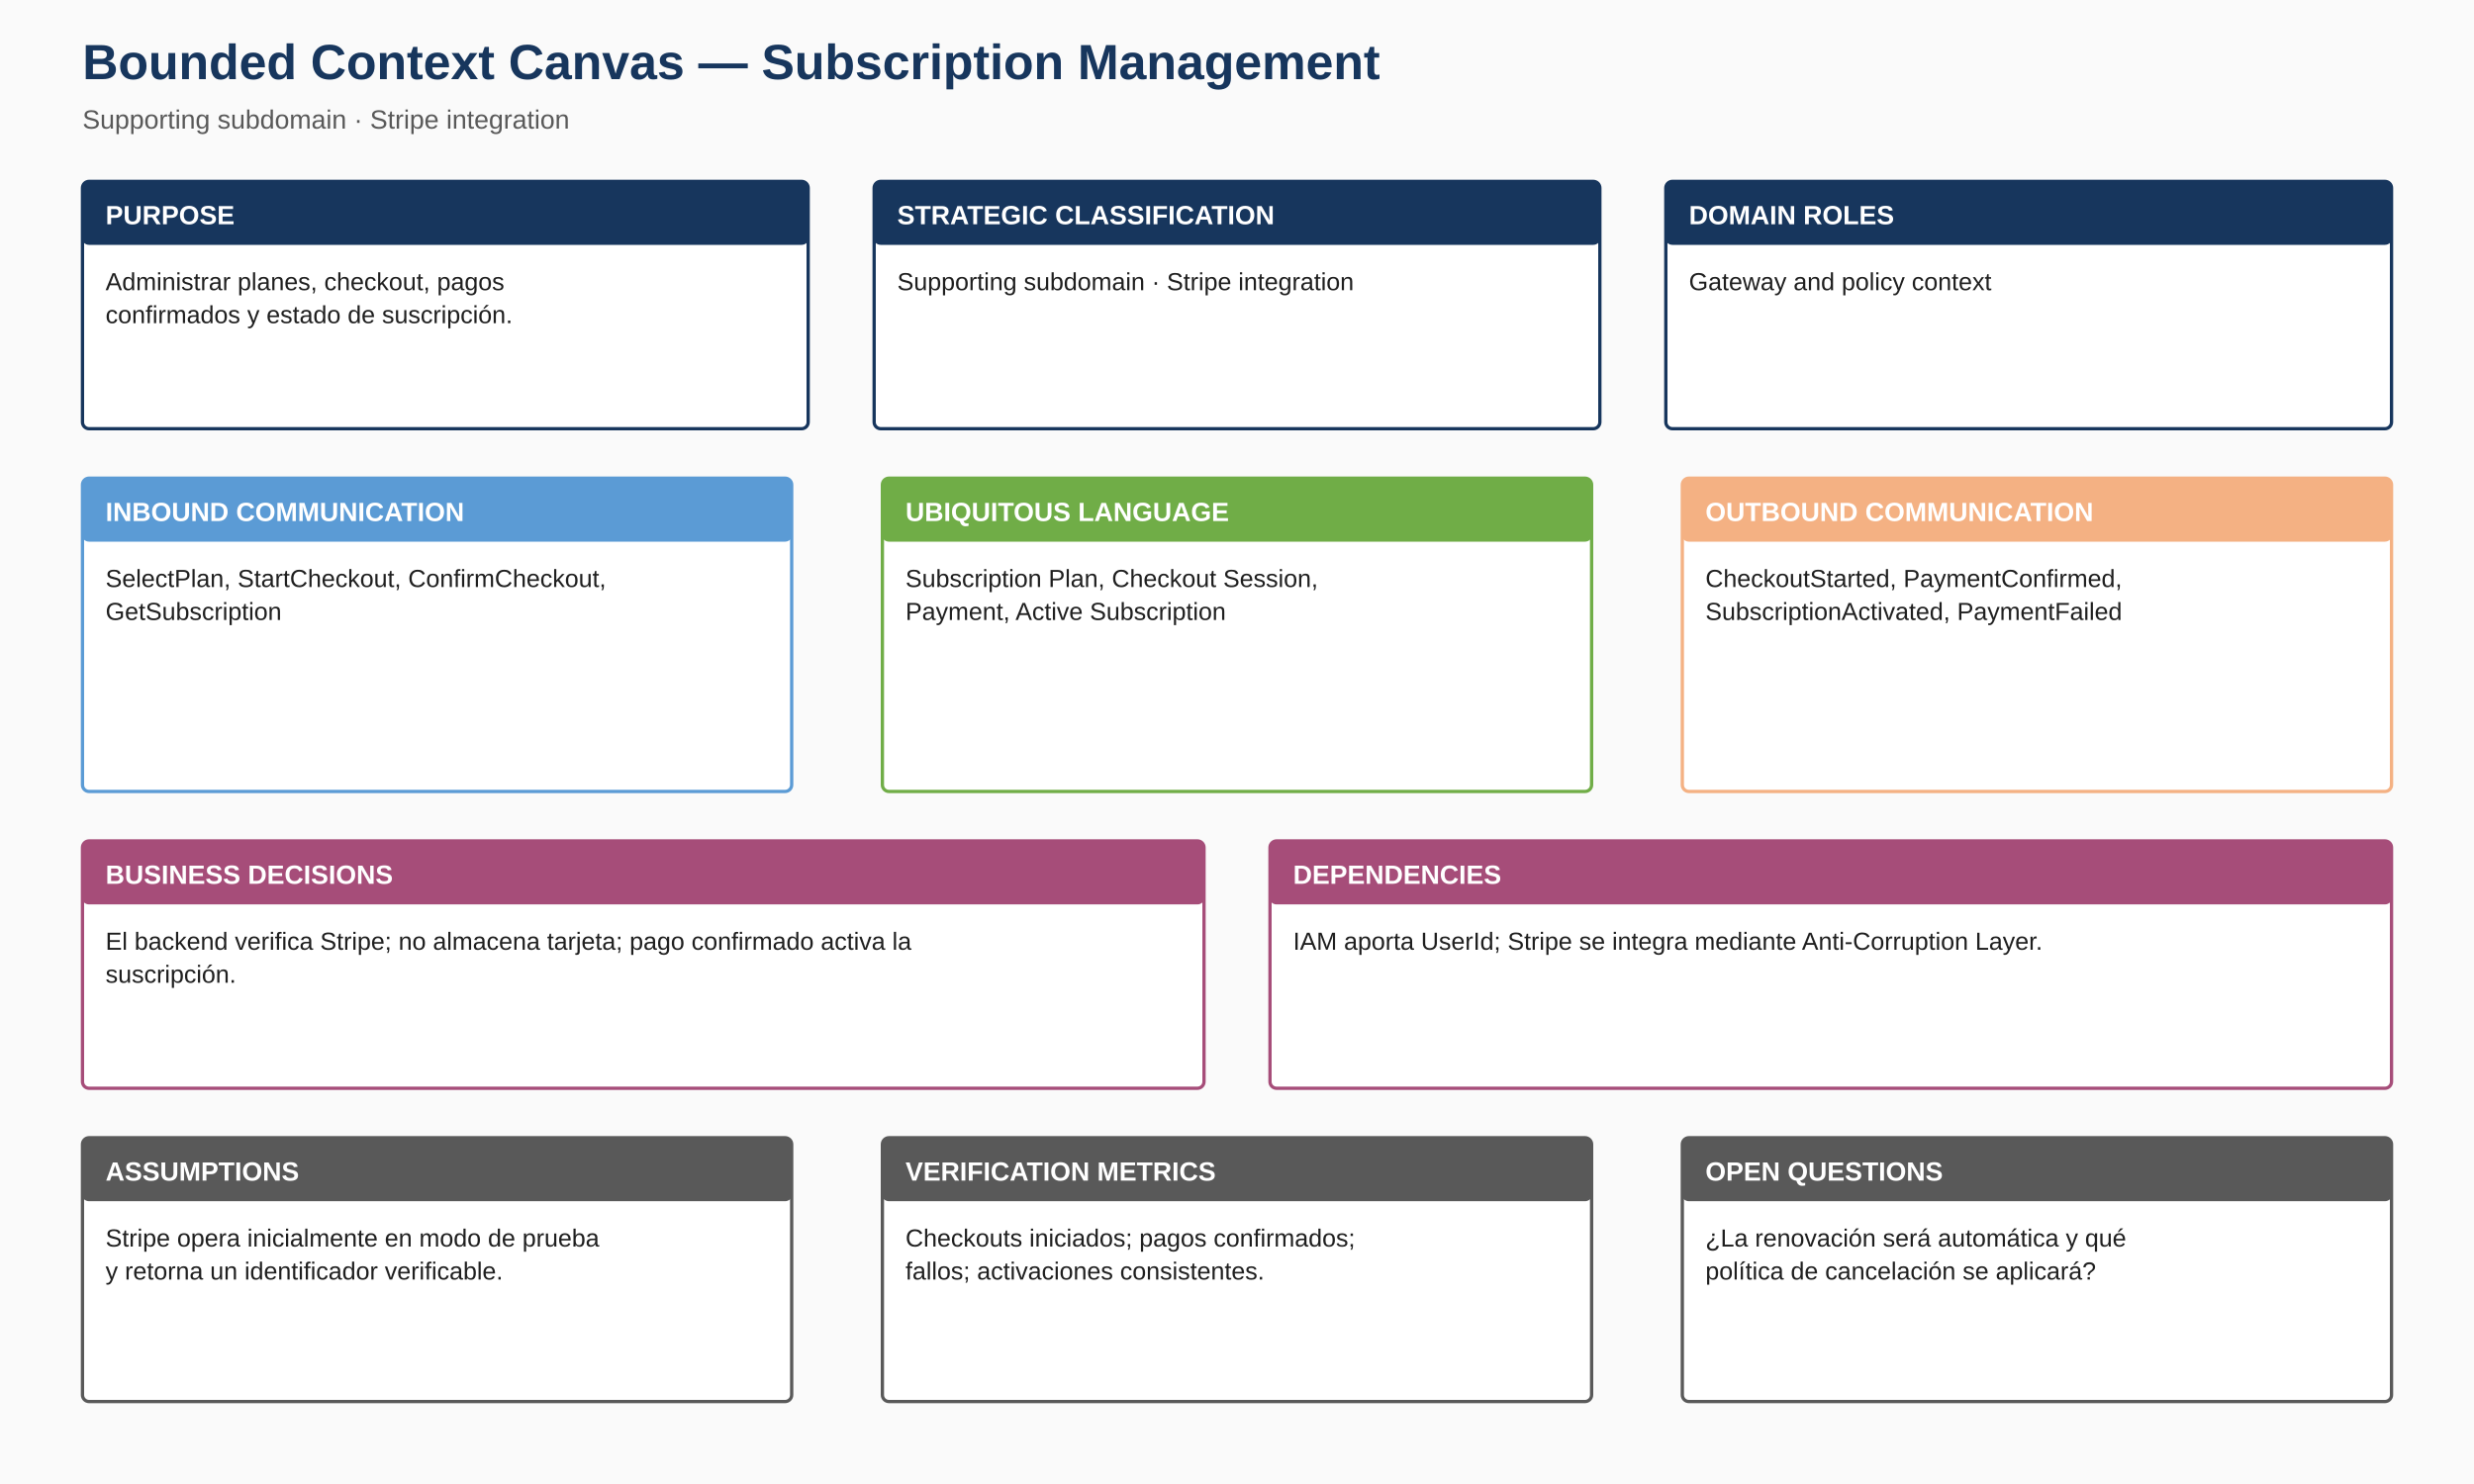
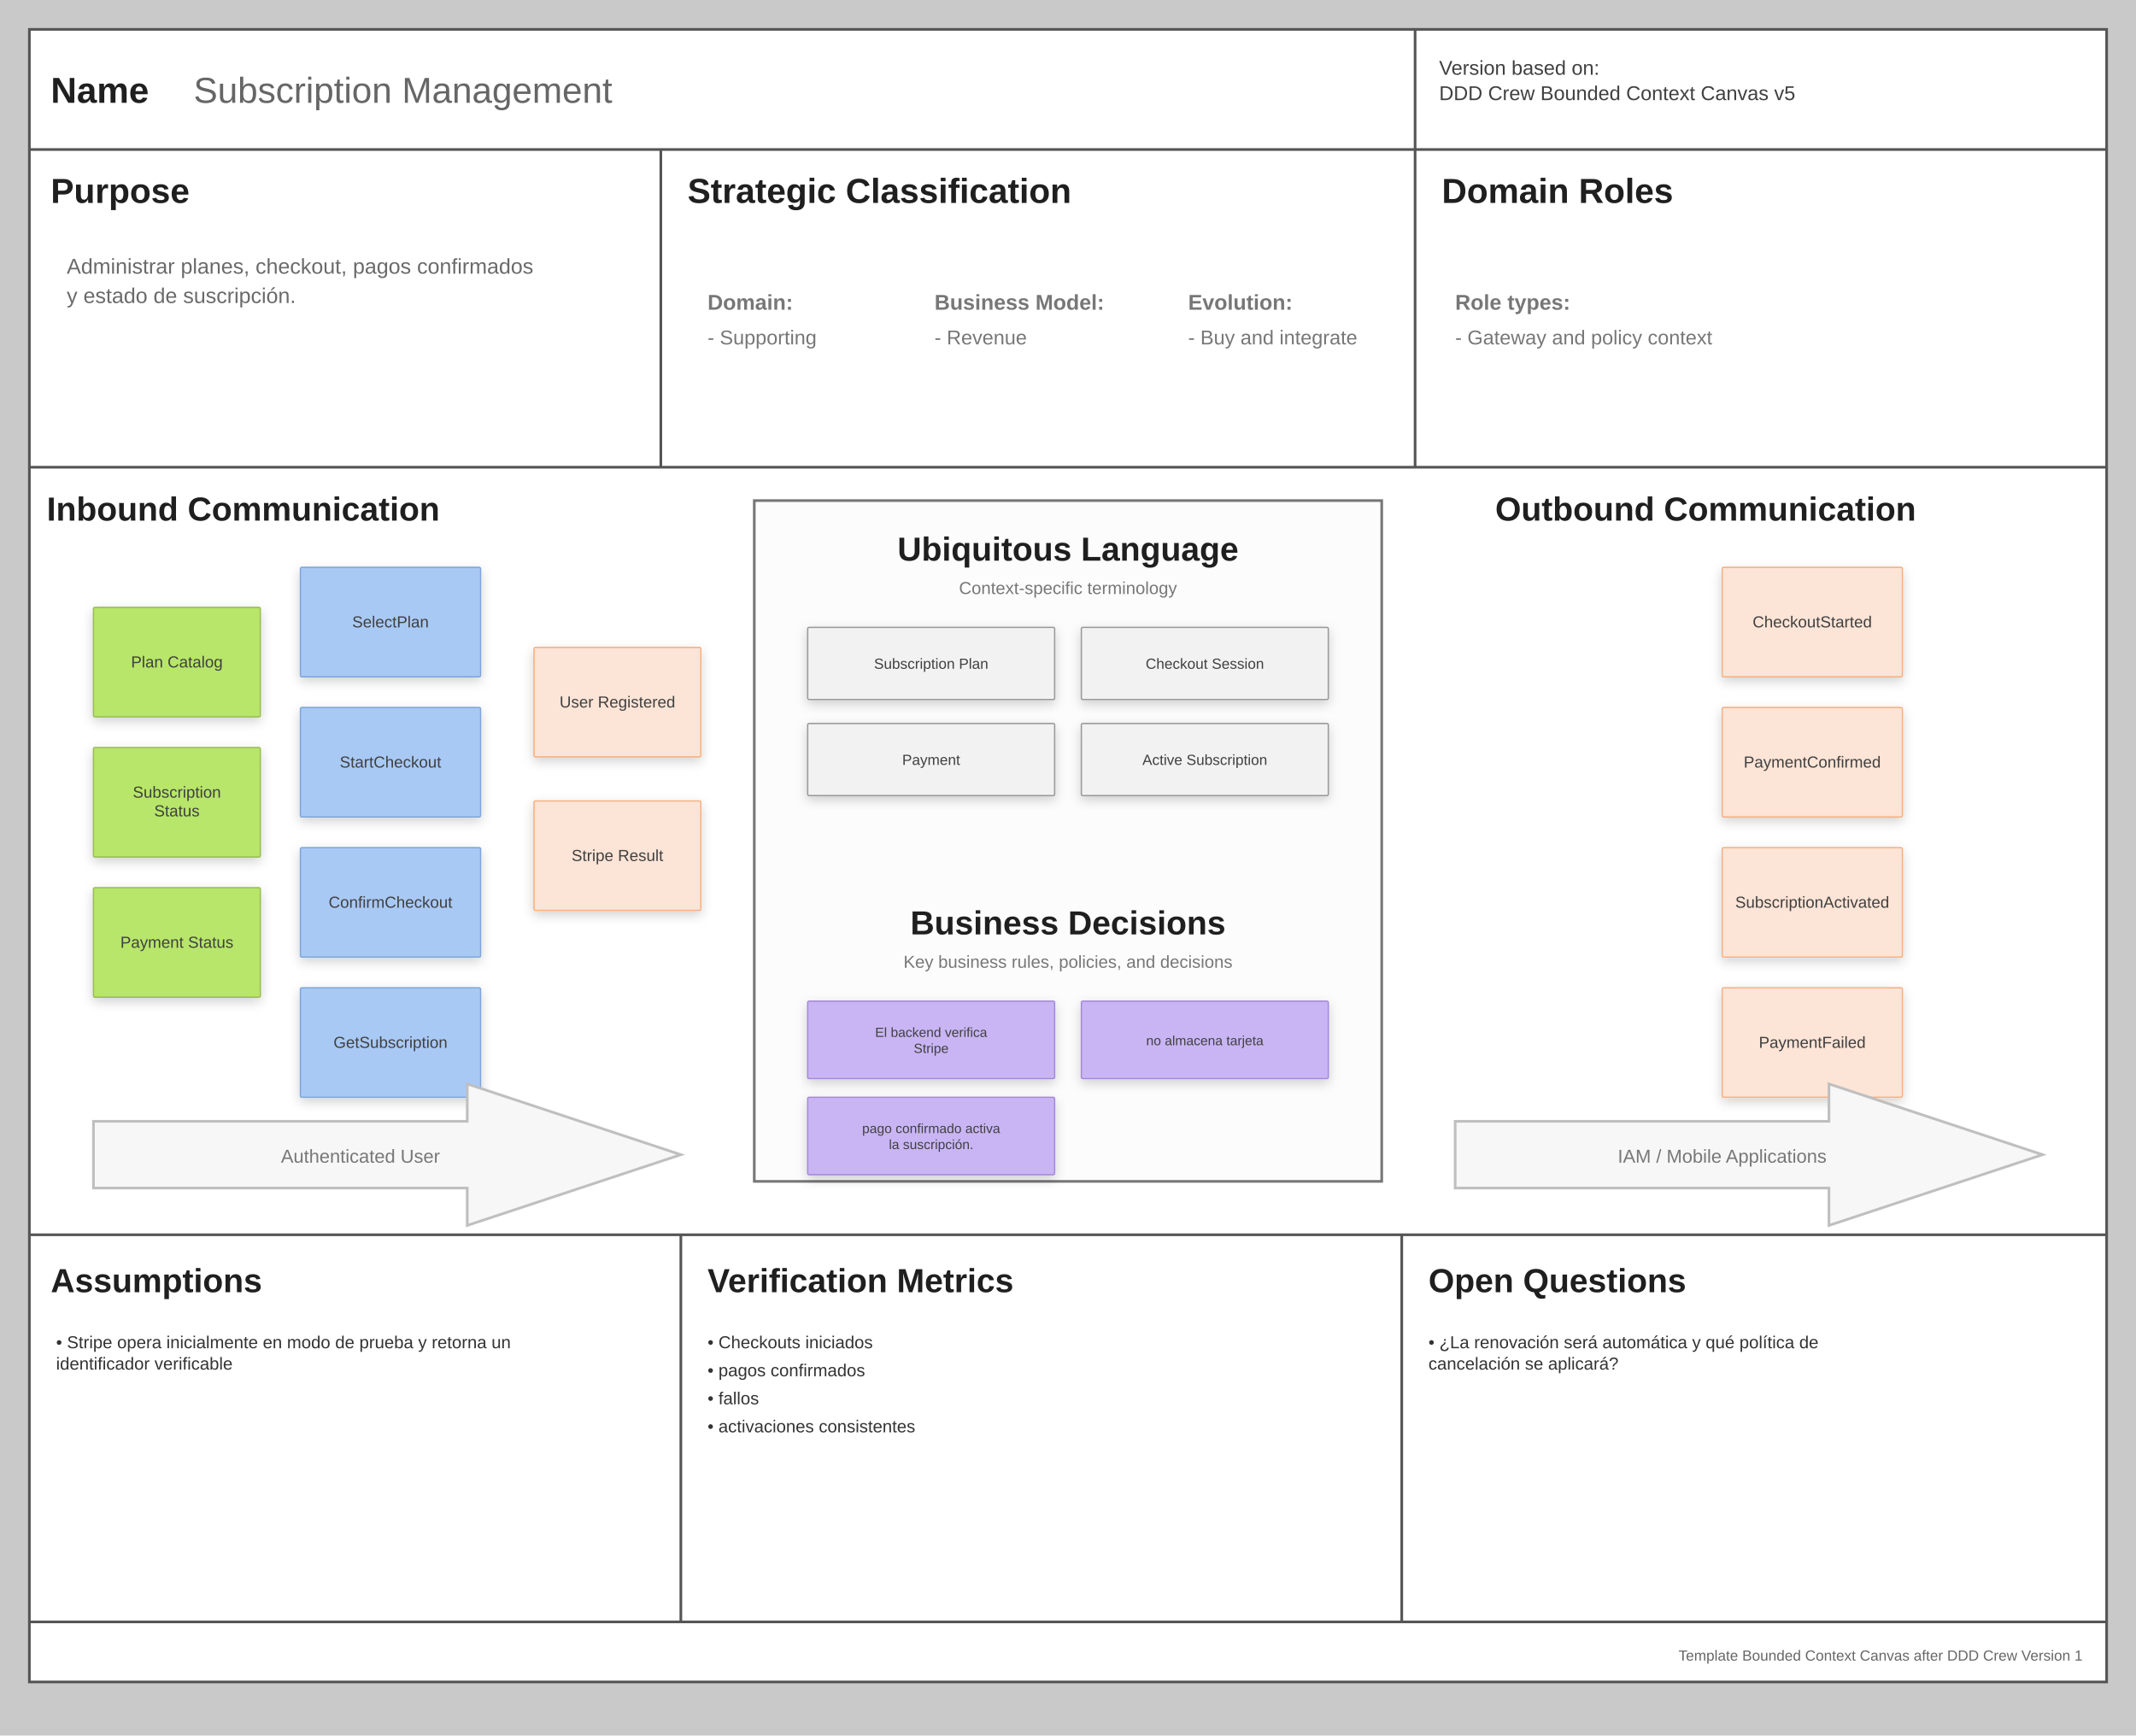
- <svg xmlns="http://www.w3.org/2000/svg" width="1500" height="900" viewBox="0 0 1500 900">
+ <svg xmlns="http://www.w3.org/2000/svg" width="1600" height="1300" viewBox="0 0 1600 1300">
  <defs>
    <filter id="shadow" x="-20%" y="-20%" width="140%" height="140%">
      <feDropShadow dx="0" dy="3" stdDeviation="4" flood-opacity="0.18" />
    </filter>
    <marker id="arrow" markerWidth="10" markerHeight="10" refX="9" refY="3" orient="auto" markerUnits="strokeWidth">
      <path d="M0,0 L0,6 L9,3 z" fill="#595959" />
    </marker>
  </defs>
-   <rect width="1500" height="900" fill="#FAFAFA" />
-   <text x="50" y="48" font-family="Arial, sans-serif" font-size="30" font-weight="bold" font-style="normal" fill="#17365D" text-anchor="start">Bounded Context Canvas — Subscription Management</text>
-   <text x="50" y="78" font-family="Arial, sans-serif" font-size="16" font-weight="normal" font-style="normal" fill="#595959" text-anchor="start">Supporting subdomain · Stripe integration</text>
-   <rect x="50" y="110" width="440" height="150" rx="4" fill="#FFFFFF" stroke="#17365D" stroke-width="2" />
-   <rect x="50" y="110" width="440" height="38" rx="4" fill="#17365D" stroke="#17365D" stroke-width="1" />
-   <text x="64" y="136" font-family="Arial, sans-serif" font-size="16" font-weight="bold" font-style="normal" fill="#FFFFFF" text-anchor="start">PURPOSE</text>
-   <text x="64" y="176" font-family="Arial, sans-serif" font-size="15" font-weight="normal" font-style="normal" fill="#1F1F1F" text-anchor="start">Administrar planes, checkout, pagos</text>
-   <text x="64" y="196" font-family="Arial, sans-serif" font-size="15" font-weight="normal" font-style="normal" fill="#1F1F1F" text-anchor="start">confirmados y estado de suscripción.</text>
-   <rect x="530" y="110" width="440" height="150" rx="4" fill="#FFFFFF" stroke="#17365D" stroke-width="2" />
-   <rect x="530" y="110" width="440" height="38" rx="4" fill="#17365D" stroke="#17365D" stroke-width="1" />
-   <text x="544" y="136" font-family="Arial, sans-serif" font-size="16" font-weight="bold" font-style="normal" fill="#FFFFFF" text-anchor="start">STRATEGIC CLASSIFICATION</text>
-   <text x="544" y="176" font-family="Arial, sans-serif" font-size="15" font-weight="normal" font-style="normal" fill="#1F1F1F" text-anchor="start">Supporting subdomain · Stripe integration</text>
-   <rect x="1010" y="110" width="440" height="150" rx="4" fill="#FFFFFF" stroke="#17365D" stroke-width="2" />
-   <rect x="1010" y="110" width="440" height="38" rx="4" fill="#17365D" stroke="#17365D" stroke-width="1" />
-   <text x="1024" y="136" font-family="Arial, sans-serif" font-size="16" font-weight="bold" font-style="normal" fill="#FFFFFF" text-anchor="start">DOMAIN ROLES</text>
-   <text x="1024" y="176" font-family="Arial, sans-serif" font-size="15" font-weight="normal" font-style="normal" fill="#1F1F1F" text-anchor="start">Gateway and policy context</text>
-   <rect x="50" y="290" width="430" height="190" rx="4" fill="#FFFFFF" stroke="#5B9BD5" stroke-width="2" />
-   <rect x="50" y="290" width="430" height="38" rx="4" fill="#5B9BD5" stroke="#5B9BD5" stroke-width="1" />
-   <text x="64" y="316" font-family="Arial, sans-serif" font-size="16" font-weight="bold" font-style="normal" fill="#FFFFFF" text-anchor="start">INBOUND COMMUNICATION</text>
-   <text x="64" y="356" font-family="Arial, sans-serif" font-size="15" font-weight="normal" font-style="normal" fill="#1F1F1F" text-anchor="start">SelectPlan, StartCheckout, ConfirmCheckout,</text>
-   <text x="64" y="376" font-family="Arial, sans-serif" font-size="15" font-weight="normal" font-style="normal" fill="#1F1F1F" text-anchor="start">GetSubscription</text>
-   <rect x="535" y="290" width="430" height="190" rx="4" fill="#FFFFFF" stroke="#70AD47" stroke-width="2" />
-   <rect x="535" y="290" width="430" height="38" rx="4" fill="#70AD47" stroke="#70AD47" stroke-width="1" />
-   <text x="549" y="316" font-family="Arial, sans-serif" font-size="16" font-weight="bold" font-style="normal" fill="#FFFFFF" text-anchor="start">UBIQUITOUS LANGUAGE</text>
-   <text x="549" y="356" font-family="Arial, sans-serif" font-size="15" font-weight="normal" font-style="normal" fill="#1F1F1F" text-anchor="start">Subscription Plan, Checkout Session,</text>
-   <text x="549" y="376" font-family="Arial, sans-serif" font-size="15" font-weight="normal" font-style="normal" fill="#1F1F1F" text-anchor="start">Payment, Active Subscription</text>
-   <rect x="1020" y="290" width="430" height="190" rx="4" fill="#FFFFFF" stroke="#F4B183" stroke-width="2" />
-   <rect x="1020" y="290" width="430" height="38" rx="4" fill="#F4B183" stroke="#F4B183" stroke-width="1" />
-   <text x="1034" y="316" font-family="Arial, sans-serif" font-size="16" font-weight="bold" font-style="normal" fill="#FFFFFF" text-anchor="start">OUTBOUND COMMUNICATION</text>
-   <text x="1034" y="356" font-family="Arial, sans-serif" font-size="15" font-weight="normal" font-style="normal" fill="#1F1F1F" text-anchor="start">CheckoutStarted, PaymentConfirmed,</text>
-   <text x="1034" y="376" font-family="Arial, sans-serif" font-size="15" font-weight="normal" font-style="normal" fill="#1F1F1F" text-anchor="start">SubscriptionActivated, PaymentFailed</text>
-   <rect x="50" y="510" width="680" height="150" rx="4" fill="#FFFFFF" stroke="#A64D79" stroke-width="2" />
-   <rect x="50" y="510" width="680" height="38" rx="4" fill="#A64D79" stroke="#A64D79" stroke-width="1" />
-   <text x="64" y="536" font-family="Arial, sans-serif" font-size="16" font-weight="bold" font-style="normal" fill="#FFFFFF" text-anchor="start">BUSINESS DECISIONS</text>
-   <text x="64" y="576" font-family="Arial, sans-serif" font-size="15" font-weight="normal" font-style="normal" fill="#1F1F1F" text-anchor="start">El backend verifica Stripe; no almacena tarjeta; pago confirmado activa la</text>
-   <text x="64" y="596" font-family="Arial, sans-serif" font-size="15" font-weight="normal" font-style="normal" fill="#1F1F1F" text-anchor="start">suscripción.</text>
-   <rect x="770" y="510" width="680" height="150" rx="4" fill="#FFFFFF" stroke="#A64D79" stroke-width="2" />
-   <rect x="770" y="510" width="680" height="38" rx="4" fill="#A64D79" stroke="#A64D79" stroke-width="1" />
-   <text x="784" y="536" font-family="Arial, sans-serif" font-size="16" font-weight="bold" font-style="normal" fill="#FFFFFF" text-anchor="start">DEPENDENCIES</text>
-   <text x="784" y="576" font-family="Arial, sans-serif" font-size="15" font-weight="normal" font-style="normal" fill="#1F1F1F" text-anchor="start">IAM aporta UserId; Stripe se integra mediante Anti-Corruption Layer.</text>
-   <rect x="50" y="690" width="430" height="160" rx="4" fill="#FFFFFF" stroke="#595959" stroke-width="2" />
-   <rect x="50" y="690" width="430" height="38" rx="4" fill="#595959" stroke="#595959" stroke-width="1" />
-   <text x="64" y="716" font-family="Arial, sans-serif" font-size="16" font-weight="bold" font-style="normal" fill="#FFFFFF" text-anchor="start">ASSUMPTIONS</text>
-   <text x="64" y="756" font-family="Arial, sans-serif" font-size="15" font-weight="normal" font-style="normal" fill="#1F1F1F" text-anchor="start">Stripe opera inicialmente en modo de prueba</text>
-   <text x="64" y="776" font-family="Arial, sans-serif" font-size="15" font-weight="normal" font-style="normal" fill="#1F1F1F" text-anchor="start">y retorna un identificador verificable.</text>
-   <rect x="535" y="690" width="430" height="160" rx="4" fill="#FFFFFF" stroke="#595959" stroke-width="2" />
-   <rect x="535" y="690" width="430" height="38" rx="4" fill="#595959" stroke="#595959" stroke-width="1" />
-   <text x="549" y="716" font-family="Arial, sans-serif" font-size="16" font-weight="bold" font-style="normal" fill="#FFFFFF" text-anchor="start">VERIFICATION METRICS</text>
-   <text x="549" y="756" font-family="Arial, sans-serif" font-size="15" font-weight="normal" font-style="normal" fill="#1F1F1F" text-anchor="start">Checkouts iniciados; pagos confirmados;</text>
-   <text x="549" y="776" font-family="Arial, sans-serif" font-size="15" font-weight="normal" font-style="normal" fill="#1F1F1F" text-anchor="start">fallos; activaciones consistentes.</text>
-   <rect x="1020" y="690" width="430" height="160" rx="4" fill="#FFFFFF" stroke="#595959" stroke-width="2" />
-   <rect x="1020" y="690" width="430" height="38" rx="4" fill="#595959" stroke="#595959" stroke-width="1" />
-   <text x="1034" y="716" font-family="Arial, sans-serif" font-size="16" font-weight="bold" font-style="normal" fill="#FFFFFF" text-anchor="start">OPEN QUESTIONS</text>
-   <text x="1034" y="756" font-family="Arial, sans-serif" font-size="15" font-weight="normal" font-style="normal" fill="#1F1F1F" text-anchor="start">¿La renovación será automática y qué</text>
-   <text x="1034" y="776" font-family="Arial, sans-serif" font-size="15" font-weight="normal" font-style="normal" fill="#1F1F1F" text-anchor="start">política de cancelación se aplicará?</text>
+   <rect width="1600" height="1300" fill="#C9C9C9" />
+   <rect x="22" y="22" width="1556" height="1238" rx="0" fill="#FFFFFF" stroke="#555555" stroke-width="2" />
+   <path d="M22,112 L1578,112" fill="none" stroke="#555555" stroke-width="2" />
+   <path d="M1060,22 L1060,112" fill="none" stroke="#555555" stroke-width="2" />
+   <text x="38" y="77" font-family="Arial, sans-serif" font-size="27" font-weight="bold" font-style="normal" fill="#1F1F1F" text-anchor="start">Name</text>
+   <text x="145" y="77" font-family="Arial, sans-serif" font-size="27" font-weight="normal" font-style="normal" fill="#666666" text-anchor="start">Subscription Management</text>
+   <text x="1078" y="56" font-family="Arial, sans-serif" font-size="15" font-weight="normal" font-style="normal" fill="#404040" text-anchor="start">Version based on:</text>
+   <text x="1078" y="75" font-family="Arial, sans-serif" font-size="15" font-weight="normal" font-style="normal" fill="#404040" text-anchor="start">DDD Crew Bounded Context Canvas v5</text>
+   <path d="M22,350 L1578,350" fill="none" stroke="#555555" stroke-width="2" />
+   <path d="M495,112 L495,350" fill="none" stroke="#555555" stroke-width="2" />
+   <path d="M1060,112 L1060,350" fill="none" stroke="#555555" stroke-width="2" />
+   <text x="38" y="152" font-family="Arial, sans-serif" font-size="26" font-weight="bold" font-style="normal" fill="#1F1F1F" text-anchor="start">Purpose</text>
+   <text x="50" y="205" font-family="Arial, sans-serif" font-size="16" font-weight="normal" font-style="normal" fill="#6A6A6A" text-anchor="start">Administrar planes, checkout, pagos confirmados</text>
+   <text x="50" y="227" font-family="Arial, sans-serif" font-size="16" font-weight="normal" font-style="normal" fill="#6A6A6A" text-anchor="start">y estado de suscripción.</text>
+   <text x="515" y="152" font-family="Arial, sans-serif" font-size="26" font-weight="bold" font-style="normal" fill="#1F1F1F" text-anchor="start">Strategic Classification</text>
+   <text x="530" y="232" font-family="Arial, sans-serif" font-size="16" font-weight="bold" font-style="normal" fill="#777777" text-anchor="start">Domain:</text>
+   <text x="530" y="258" font-family="Arial, sans-serif" font-size="15" font-weight="normal" font-style="normal" fill="#777777" text-anchor="start">- Supporting</text>
+   <text x="700" y="232" font-family="Arial, sans-serif" font-size="16" font-weight="bold" font-style="normal" fill="#777777" text-anchor="start">Business Model:</text>
+   <text x="700" y="258" font-family="Arial, sans-serif" font-size="15" font-weight="normal" font-style="normal" fill="#777777" text-anchor="start">- Revenue</text>
+   <text x="890" y="232" font-family="Arial, sans-serif" font-size="16" font-weight="bold" font-style="normal" fill="#777777" text-anchor="start">Evolution:</text>
+   <text x="890" y="258" font-family="Arial, sans-serif" font-size="15" font-weight="normal" font-style="normal" fill="#777777" text-anchor="start">- Buy and integrate</text>
+   <text x="1080" y="152" font-family="Arial, sans-serif" font-size="26" font-weight="bold" font-style="normal" fill="#1F1F1F" text-anchor="start">Domain Roles</text>
+   <text x="1090" y="232" font-family="Arial, sans-serif" font-size="16" font-weight="bold" font-style="normal" fill="#777777" text-anchor="start">Role types:</text>
+   <text x="1090" y="258" font-family="Arial, sans-serif" font-size="15" font-weight="normal" font-style="normal" fill="#777777" text-anchor="start">- Gateway and policy context</text>
+   <path d="M22,925 L1578,925" fill="none" stroke="#555555" stroke-width="2" />
+   <text x="35" y="390" font-family="Arial, sans-serif" font-size="25" font-weight="bold" font-style="normal" fill="#1F1F1F" text-anchor="start">Inbound Communication</text>
+   <text x="1120" y="390" font-family="Arial, sans-serif" font-size="25" font-weight="bold" font-style="normal" fill="#1F1F1F" text-anchor="start">Outbound Communication</text>
+   <rect x="70" y="455" width="125" height="82" rx="1" fill="#B7E66B" stroke="#9BBB59" stroke-width="1" filter="url(#shadow)" />
+   <text x="132.5" y="500.0" font-family="Arial, sans-serif" font-size="12" font-weight="normal" font-style="normal" fill="#404040" text-anchor="middle">Plan Catalog</text>
+   <rect x="70" y="560" width="125" height="82" rx="1" fill="#B7E66B" stroke="#9BBB59" stroke-width="1" filter="url(#shadow)" />
+   <text x="132.5" y="597.56" font-family="Arial, sans-serif" font-size="12" font-weight="normal" font-style="normal" fill="#404040" text-anchor="middle">Subscription</text>
+   <text x="132.5" y="611.56" font-family="Arial, sans-serif" font-size="12" font-weight="normal" font-style="normal" fill="#404040" text-anchor="middle">Status</text>
+   <rect x="70" y="665" width="125" height="82" rx="1" fill="#B7E66B" stroke="#9BBB59" stroke-width="1" filter="url(#shadow)" />
+   <text x="132.5" y="710.0" font-family="Arial, sans-serif" font-size="12" font-weight="normal" font-style="normal" fill="#404040" text-anchor="middle">Payment Status</text>
+   <rect x="225" y="425" width="135" height="82" rx="1" fill="#A9C9F5" stroke="#7EA6D8" stroke-width="1" filter="url(#shadow)" />
+   <text x="292.5" y="470.0" font-family="Arial, sans-serif" font-size="12" font-weight="normal" font-style="normal" fill="#404040" text-anchor="middle">SelectPlan</text>
+   <rect x="225" y="530" width="135" height="82" rx="1" fill="#A9C9F5" stroke="#7EA6D8" stroke-width="1" filter="url(#shadow)" />
+   <text x="292.5" y="575.0" font-family="Arial, sans-serif" font-size="12" font-weight="normal" font-style="normal" fill="#404040" text-anchor="middle">StartCheckout</text>
+   <rect x="225" y="635" width="135" height="82" rx="1" fill="#A9C9F5" stroke="#7EA6D8" stroke-width="1" filter="url(#shadow)" />
+   <text x="292.5" y="680.0" font-family="Arial, sans-serif" font-size="12" font-weight="normal" font-style="normal" fill="#404040" text-anchor="middle">ConfirmCheckout</text>
+   <rect x="225" y="740" width="135" height="82" rx="1" fill="#A9C9F5" stroke="#7EA6D8" stroke-width="1" filter="url(#shadow)" />
+   <text x="292.5" y="785.0" font-family="Arial, sans-serif" font-size="12" font-weight="normal" font-style="normal" fill="#404040" text-anchor="middle">GetSubscription</text>
+   <rect x="400" y="485" width="125" height="82" rx="1" fill="#FCE4D6" stroke="#F4B183" stroke-width="1" filter="url(#shadow)" />
+   <text x="462.5" y="530.0" font-family="Arial, sans-serif" font-size="12" font-weight="normal" font-style="normal" fill="#404040" text-anchor="middle">User Registered</text>
+   <rect x="400" y="600" width="125" height="82" rx="1" fill="#FCE4D6" stroke="#F4B183" stroke-width="1" filter="url(#shadow)" />
+   <text x="462.5" y="645.0" font-family="Arial, sans-serif" font-size="12" font-weight="normal" font-style="normal" fill="#404040" text-anchor="middle">Stripe Result</text>
+   <rect x="1290" y="425" width="135" height="82" rx="1" fill="#FCE4D6" stroke="#F4B183" stroke-width="1" filter="url(#shadow)" />
+   <text x="1357.5" y="470.0" font-family="Arial, sans-serif" font-size="12" font-weight="normal" font-style="normal" fill="#404040" text-anchor="middle">CheckoutStarted</text>
+   <rect x="1290" y="530" width="135" height="82" rx="1" fill="#FCE4D6" stroke="#F4B183" stroke-width="1" filter="url(#shadow)" />
+   <text x="1357.5" y="575.0" font-family="Arial, sans-serif" font-size="12" font-weight="normal" font-style="normal" fill="#404040" text-anchor="middle">PaymentConfirmed</text>
+   <rect x="1290" y="635" width="135" height="82" rx="1" fill="#FCE4D6" stroke="#F4B183" stroke-width="1" filter="url(#shadow)" />
+   <text x="1357.5" y="680.0" font-family="Arial, sans-serif" font-size="12" font-weight="normal" font-style="normal" fill="#404040" text-anchor="middle">SubscriptionActivated</text>
+   <rect x="1290" y="740" width="135" height="82" rx="1" fill="#FCE4D6" stroke="#F4B183" stroke-width="1" filter="url(#shadow)" />
+   <text x="1357.5" y="785.0" font-family="Arial, sans-serif" font-size="12" font-weight="normal" font-style="normal" fill="#404040" text-anchor="middle">PaymentFailed</text>
+   <rect x="565" y="375" width="470" height="510" rx="0" fill="#FCFCFC" stroke="#777777" stroke-width="2" />
+   <text x="800" y="420" font-family="Arial, sans-serif" font-size="25" font-weight="bold" font-style="normal" fill="#1F1F1F" text-anchor="middle">Ubiquitous Language</text>
+   <text x="800" y="445" font-family="Arial, sans-serif" font-size="13" font-weight="normal" font-style="normal" fill="#777777" text-anchor="middle">Context-specific terminology</text>
+   <rect x="605" y="470" width="185" height="54" rx="1" fill="#F2F2F2" stroke="#999999" stroke-width="1" filter="url(#shadow)" />
+   <text x="697.5" y="501.0" font-family="Arial, sans-serif" font-size="11" font-weight="normal" font-style="normal" fill="#404040" text-anchor="middle">Subscription Plan</text>
+   <rect x="810" y="470" width="185" height="54" rx="1" fill="#F2F2F2" stroke="#999999" stroke-width="1" filter="url(#shadow)" />
+   <text x="902.5" y="501.0" font-family="Arial, sans-serif" font-size="11" font-weight="normal" font-style="normal" fill="#404040" text-anchor="middle">Checkout Session</text>
+   <rect x="605" y="542" width="185" height="54" rx="1" fill="#F2F2F2" stroke="#999999" stroke-width="1" filter="url(#shadow)" />
+   <text x="697.5" y="573.0" font-family="Arial, sans-serif" font-size="11" font-weight="normal" font-style="normal" fill="#404040" text-anchor="middle">Payment</text>
+   <rect x="810" y="542" width="185" height="54" rx="1" fill="#F2F2F2" stroke="#999999" stroke-width="1" filter="url(#shadow)" />
+   <text x="902.5" y="573.0" font-family="Arial, sans-serif" font-size="11" font-weight="normal" font-style="normal" fill="#404040" text-anchor="middle">Active Subscription</text>
+   <text x="800" y="700" font-family="Arial, sans-serif" font-size="25" font-weight="bold" font-style="normal" fill="#1F1F1F" text-anchor="middle">Business Decisions</text>
+   <text x="800" y="725" font-family="Arial, sans-serif" font-size="13" font-weight="normal" font-style="normal" fill="#777777" text-anchor="middle">Key business rules, policies, and decisions</text>
+   <rect x="605" y="750" width="185" height="58" rx="1" fill="#C9B5F4" stroke="#A58AD8" stroke-width="1" filter="url(#shadow)" />
+   <text x="697.5" y="776.8" font-family="Arial, sans-serif" font-size="10" font-weight="normal" font-style="normal" fill="#404040" text-anchor="middle">El backend verifica</text>
+   <text x="697.5" y="788.8" font-family="Arial, sans-serif" font-size="10" font-weight="normal" font-style="normal" fill="#404040" text-anchor="middle">Stripe</text>
+   <rect x="810" y="750" width="185" height="58" rx="1" fill="#C9B5F4" stroke="#A58AD8" stroke-width="1" filter="url(#shadow)" />
+   <text x="902.5" y="783.0" font-family="Arial, sans-serif" font-size="10" font-weight="normal" font-style="normal" fill="#404040" text-anchor="middle">no almacena tarjeta</text>
+   <rect x="605" y="822" width="185" height="58" rx="1" fill="#C9B5F4" stroke="#A58AD8" stroke-width="1" filter="url(#shadow)" />
+   <text x="697.5" y="848.8" font-family="Arial, sans-serif" font-size="10" font-weight="normal" font-style="normal" fill="#404040" text-anchor="middle">pago confirmado activa</text>
+   <text x="697.5" y="860.8" font-family="Arial, sans-serif" font-size="10" font-weight="normal" font-style="normal" fill="#404040" text-anchor="middle">la suscripción.</text>
+   <polygon points="70,840 350,840 350,812 510,865 350,918 350,890 70,890" fill="#F7F7F7" stroke="#BFBFBF" stroke-width="2" />
+   <text x="270" y="871" font-family="Arial, sans-serif" font-size="14" font-weight="normal" font-style="normal" fill="#777777" text-anchor="middle">Authenticated User</text>
+   <polygon points="1090,840 1370,840 1370,812 1530,865 1370,918 1370,890 1090,890" fill="#F7F7F7" stroke="#BFBFBF" stroke-width="2" />
+   <text x="1290" y="871" font-family="Arial, sans-serif" font-size="14" font-weight="normal" font-style="normal" fill="#777777" text-anchor="middle">IAM / Mobile Applications</text>
+   <path d="M510,925 L510,1215" fill="none" stroke="#555555" stroke-width="2" />
+   <path d="M1050,925 L1050,1215" fill="none" stroke="#555555" stroke-width="2" />
+   <text x="38" y="968" font-family="Arial, sans-serif" font-size="25" font-weight="bold" font-style="normal" fill="#1F1F1F" text-anchor="start">Assumptions</text>
+   <text x="530" y="968" font-family="Arial, sans-serif" font-size="25" font-weight="bold" font-style="normal" fill="#1F1F1F" text-anchor="start">Verification Metrics</text>
+   <text x="1070" y="968" font-family="Arial, sans-serif" font-size="25" font-weight="bold" font-style="normal" fill="#1F1F1F" text-anchor="start">Open Questions</text>
+   <text x="42" y="1010" font-family="Arial, sans-serif" font-size="13" font-weight="normal" font-style="normal" fill="#333333" text-anchor="start">• Stripe opera inicialmente en modo de prueba y retorna un</text>
+   <text x="42" y="1026" font-family="Arial, sans-serif" font-size="13" font-weight="normal" font-style="normal" fill="#333333" text-anchor="start">  identificador verificable</text>
+   <text x="530" y="1010" font-family="Arial, sans-serif" font-size="13" font-weight="normal" font-style="normal" fill="#333333" text-anchor="start">• Checkouts iniciados</text>
+   <text x="530" y="1031" font-family="Arial, sans-serif" font-size="13" font-weight="normal" font-style="normal" fill="#333333" text-anchor="start">• pagos confirmados</text>
+   <text x="530" y="1052" font-family="Arial, sans-serif" font-size="13" font-weight="normal" font-style="normal" fill="#333333" text-anchor="start">• fallos</text>
+   <text x="530" y="1073" font-family="Arial, sans-serif" font-size="13" font-weight="normal" font-style="normal" fill="#333333" text-anchor="start">• activaciones consistentes</text>
+   <text x="1070" y="1010" font-family="Arial, sans-serif" font-size="13" font-weight="normal" font-style="normal" fill="#333333" text-anchor="start">• ¿La renovación será automática y qué política de</text>
+   <text x="1070" y="1026" font-family="Arial, sans-serif" font-size="13" font-weight="normal" font-style="normal" fill="#333333" text-anchor="start">  cancelación se aplicará?</text>
+   <path d="M22,1215 L1578,1215" fill="none" stroke="#555555" stroke-width="2" />
+   <text x="1560" y="1244" font-family="Arial, sans-serif" font-size="11" font-weight="normal" font-style="normal" fill="#666666" text-anchor="end">Template Bounded Context Canvas after DDD Crew Version 1</text>
</svg>
